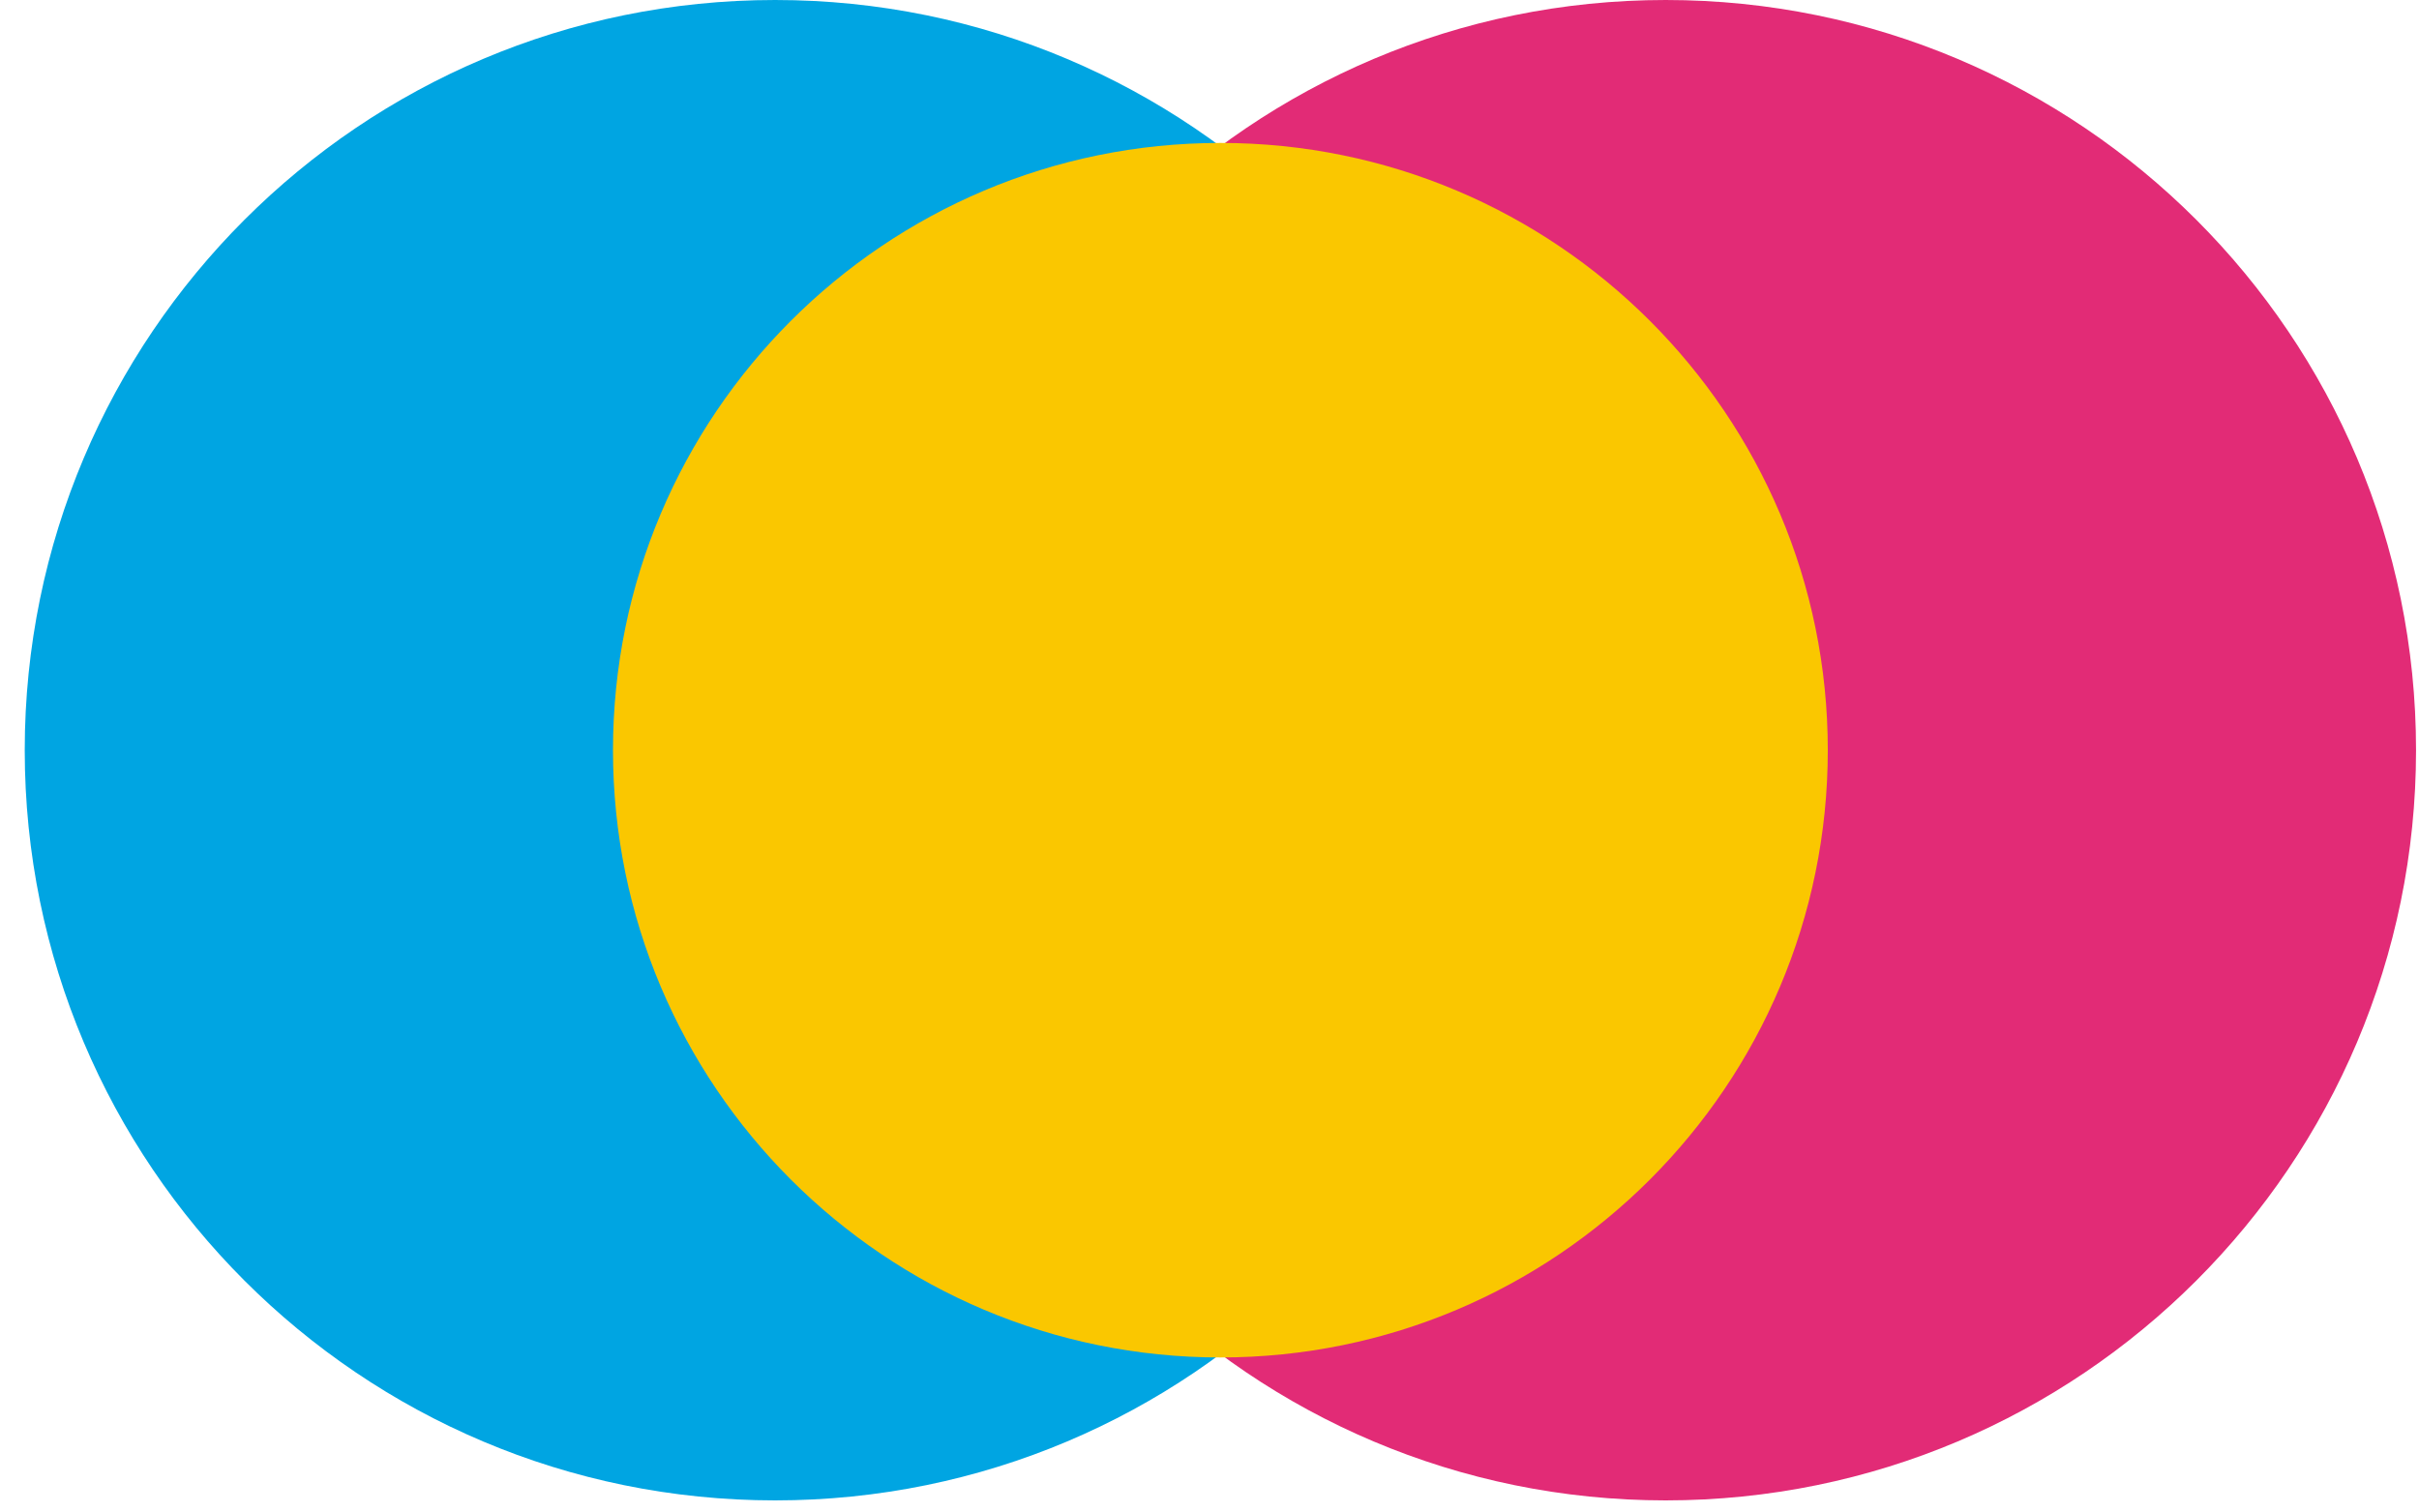
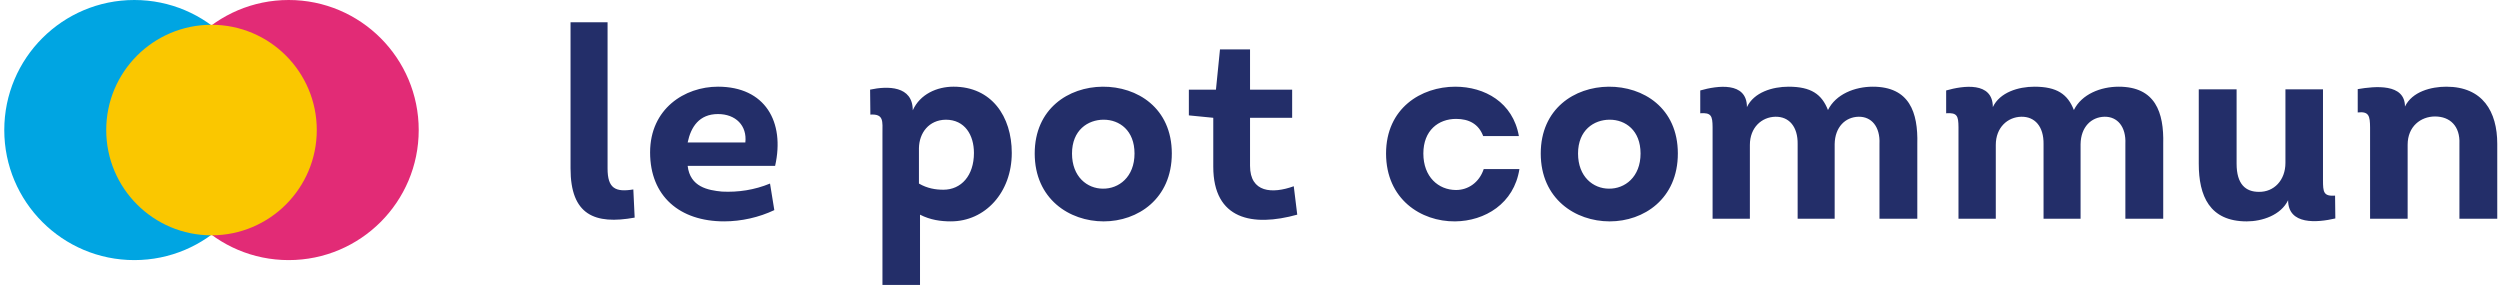
- <svg xmlns="http://www.w3.org/2000/svg" width="40" height="25" viewBox="0 0 40 25">
-   <g fill="none">
-     <circle cx="27.543" cy="12.408" r="12.408" fill="#E22B76" />
-     <circle cx="12.817" cy="12.408" r="12.408" fill="#00A5E2" />
-     <circle cx="20.18" cy="12.408" r="10.044" fill="#FAC700" />
+ <svg xmlns="http://www.w3.org/2000/svg" width="208" height="24" viewBox="0 0 208 24">
+   <g fill="none" fill-rule="evenodd">
+     <g fill-rule="nonzero">
+       <g>
+         <path fill="#232E69" d="M52.804 18.106l-.111-2.344c-1.496.246-2.143-.09-2.143-1.741V1.855h-3.081V14.02c0 3.862 2.01 4.688 5.335 4.085zm7.445.312c1.429 0 2.902-.334 4.174-.937l-.357-2.21c-1.294.536-2.656.737-3.996.67-1.16-.112-2.656-.38-2.857-2.143h7.277c.826-3.661-.826-6.586-4.754-6.586-2.768 0-5.648 1.83-5.648 5.47 0 3.638 2.455 5.736 6.161 5.736zm1.764-6.563h-4.8c.268-1.294.96-2.366 2.523-2.366 1.473 0 2.433.96 2.277 2.366zM76.545 23.71V17.86c.87.447 1.741.558 2.567.558 2.858 0 5.068-2.41 5.068-5.692 0-3.058-1.697-5.514-4.845-5.514-1.384 0-2.79.625-3.393 1.965 0-2.054-2.098-2.032-3.55-1.72l.023 2.077c1.139-.067 1.005.558 1.005 1.585v12.59h3.125zm1.942-7.925c-.647 0-1.34-.111-2.031-.513v-2.947c.022-1.272.826-2.344 2.232-2.366 1.585 0 2.344 1.272 2.344 2.768 0 1.875-1.05 3.058-2.545 3.058zm13.338 2.634c2.835 0 5.67-1.875 5.67-5.647 0-3.795-2.88-5.581-5.76-5.559-2.834.023-5.647 1.83-5.647 5.559 0 3.772 2.88 5.647 5.737 5.647zm-.067-2.723c-1.295 0-2.567-.982-2.567-2.924s1.317-2.813 2.634-2.813 2.567.893 2.567 2.813c0 1.964-1.317 2.946-2.634 2.924zm16.173 2.165l-.29-2.366c-1.786.647-3.638.536-3.638-1.696V9.802h3.504V7.458h-3.504V4.109h-2.5l-.336 3.349h-2.254V9.6l2.031.2v4.063c0 4.42 3.282 5.023 6.987 3.996zm13.126.558c2.478-.022 4.912-1.473 5.358-4.353h-2.969c-.38 1.139-1.317 1.742-2.3 1.742-1.473 0-2.723-1.094-2.723-3.036 0-1.92 1.25-2.88 2.724-2.88 1.071 0 1.875.424 2.254 1.429h2.97c-.492-2.813-2.858-4.108-5.291-4.108-2.835 0-5.76 1.786-5.76 5.559 0 3.795 2.902 5.67 5.737 5.647zm12.87 0c2.835 0 5.67-1.875 5.67-5.647 0-3.795-2.88-5.581-5.76-5.559-2.835.023-5.647 1.83-5.647 5.559 0 3.772 2.88 5.647 5.737 5.647zm-.067-2.723c-1.295 0-2.567-.982-2.567-2.924s1.317-2.813 2.634-2.813 2.567.893 2.567 2.813c0 1.964-1.317 2.946-2.634 2.924zm11.73 2.5v-6.139c0-1.45.983-2.321 2.121-2.344 1.139-.022 1.875.826 1.853 2.277v6.206h3.08V11.99c.023-1.428.894-2.254 1.988-2.277 1.071-.022 1.808.826 1.74 2.255v6.228h3.148v-6.228c.067-2.612-.647-4.755-3.705-4.755-1.496 0-3.081.625-3.728 1.942-.514-1.317-1.407-1.942-3.282-1.942-1.34 0-2.88.469-3.46 1.697 0-2.143-2.478-1.786-3.884-1.384v1.897c.914-.064 1.018.217 1.026 1.15v7.623h3.104zm20.46 0v-6.139c0-1.45.982-2.321 2.12-2.344 1.139-.022 1.876.826 1.853 2.277v6.206h3.081V11.99c.022-1.428.893-2.254 1.987-2.277 1.071-.022 1.808.826 1.74 2.255v6.228h3.149v-6.228c.066-2.612-.648-4.755-3.706-4.755-1.496 0-3.08.625-3.728 1.942-.514-1.317-1.406-1.942-3.282-1.942-1.339 0-2.88.469-3.46 1.697 0-2.143-2.478-1.786-3.884-1.384v1.897c.914-.064 1.019.217 1.026 1.15v7.623h3.104zm20.883.223c1.273 0 2.835-.513 3.438-1.763 0 2.076 2.41 1.875 3.929 1.518l-.022-1.898c-.96.067-1.005-.29-1.005-1.294V7.435h-3.125v6.117c0 1.451-.96 2.433-2.21 2.41-1.094 0-1.853-.624-1.853-2.343V7.435h-3.148v6.184c0 2.679.893 4.8 3.996 4.8zm13.383-.223v-6.161c0-1.518 1.094-2.344 2.277-2.344 1.25 0 2.098.804 2.031 2.277v6.228h3.148v-6.228c0-2.679-1.206-4.755-4.242-4.755-1.25 0-2.835.402-3.437 1.652 0-1.942-2.5-1.696-3.93-1.45v1.941c.936-.106 1.021.294 1.027 1.258v7.582h3.126z" transform="translate(-32 -31) translate(32 31)" />
+         <g transform="translate(-32 -31) translate(32 31)">
+           <circle cx="24.017" cy="10.82" r="10.82" fill="#E22B76" />
+           <circle cx="11.176" cy="10.82" r="10.82" fill="#00A5E2" />
+           <circle cx="17.597" cy="10.82" r="8.759" fill="#FAC700" />
+         </g>
+       </g>
+     </g>
  </g>
</svg>
